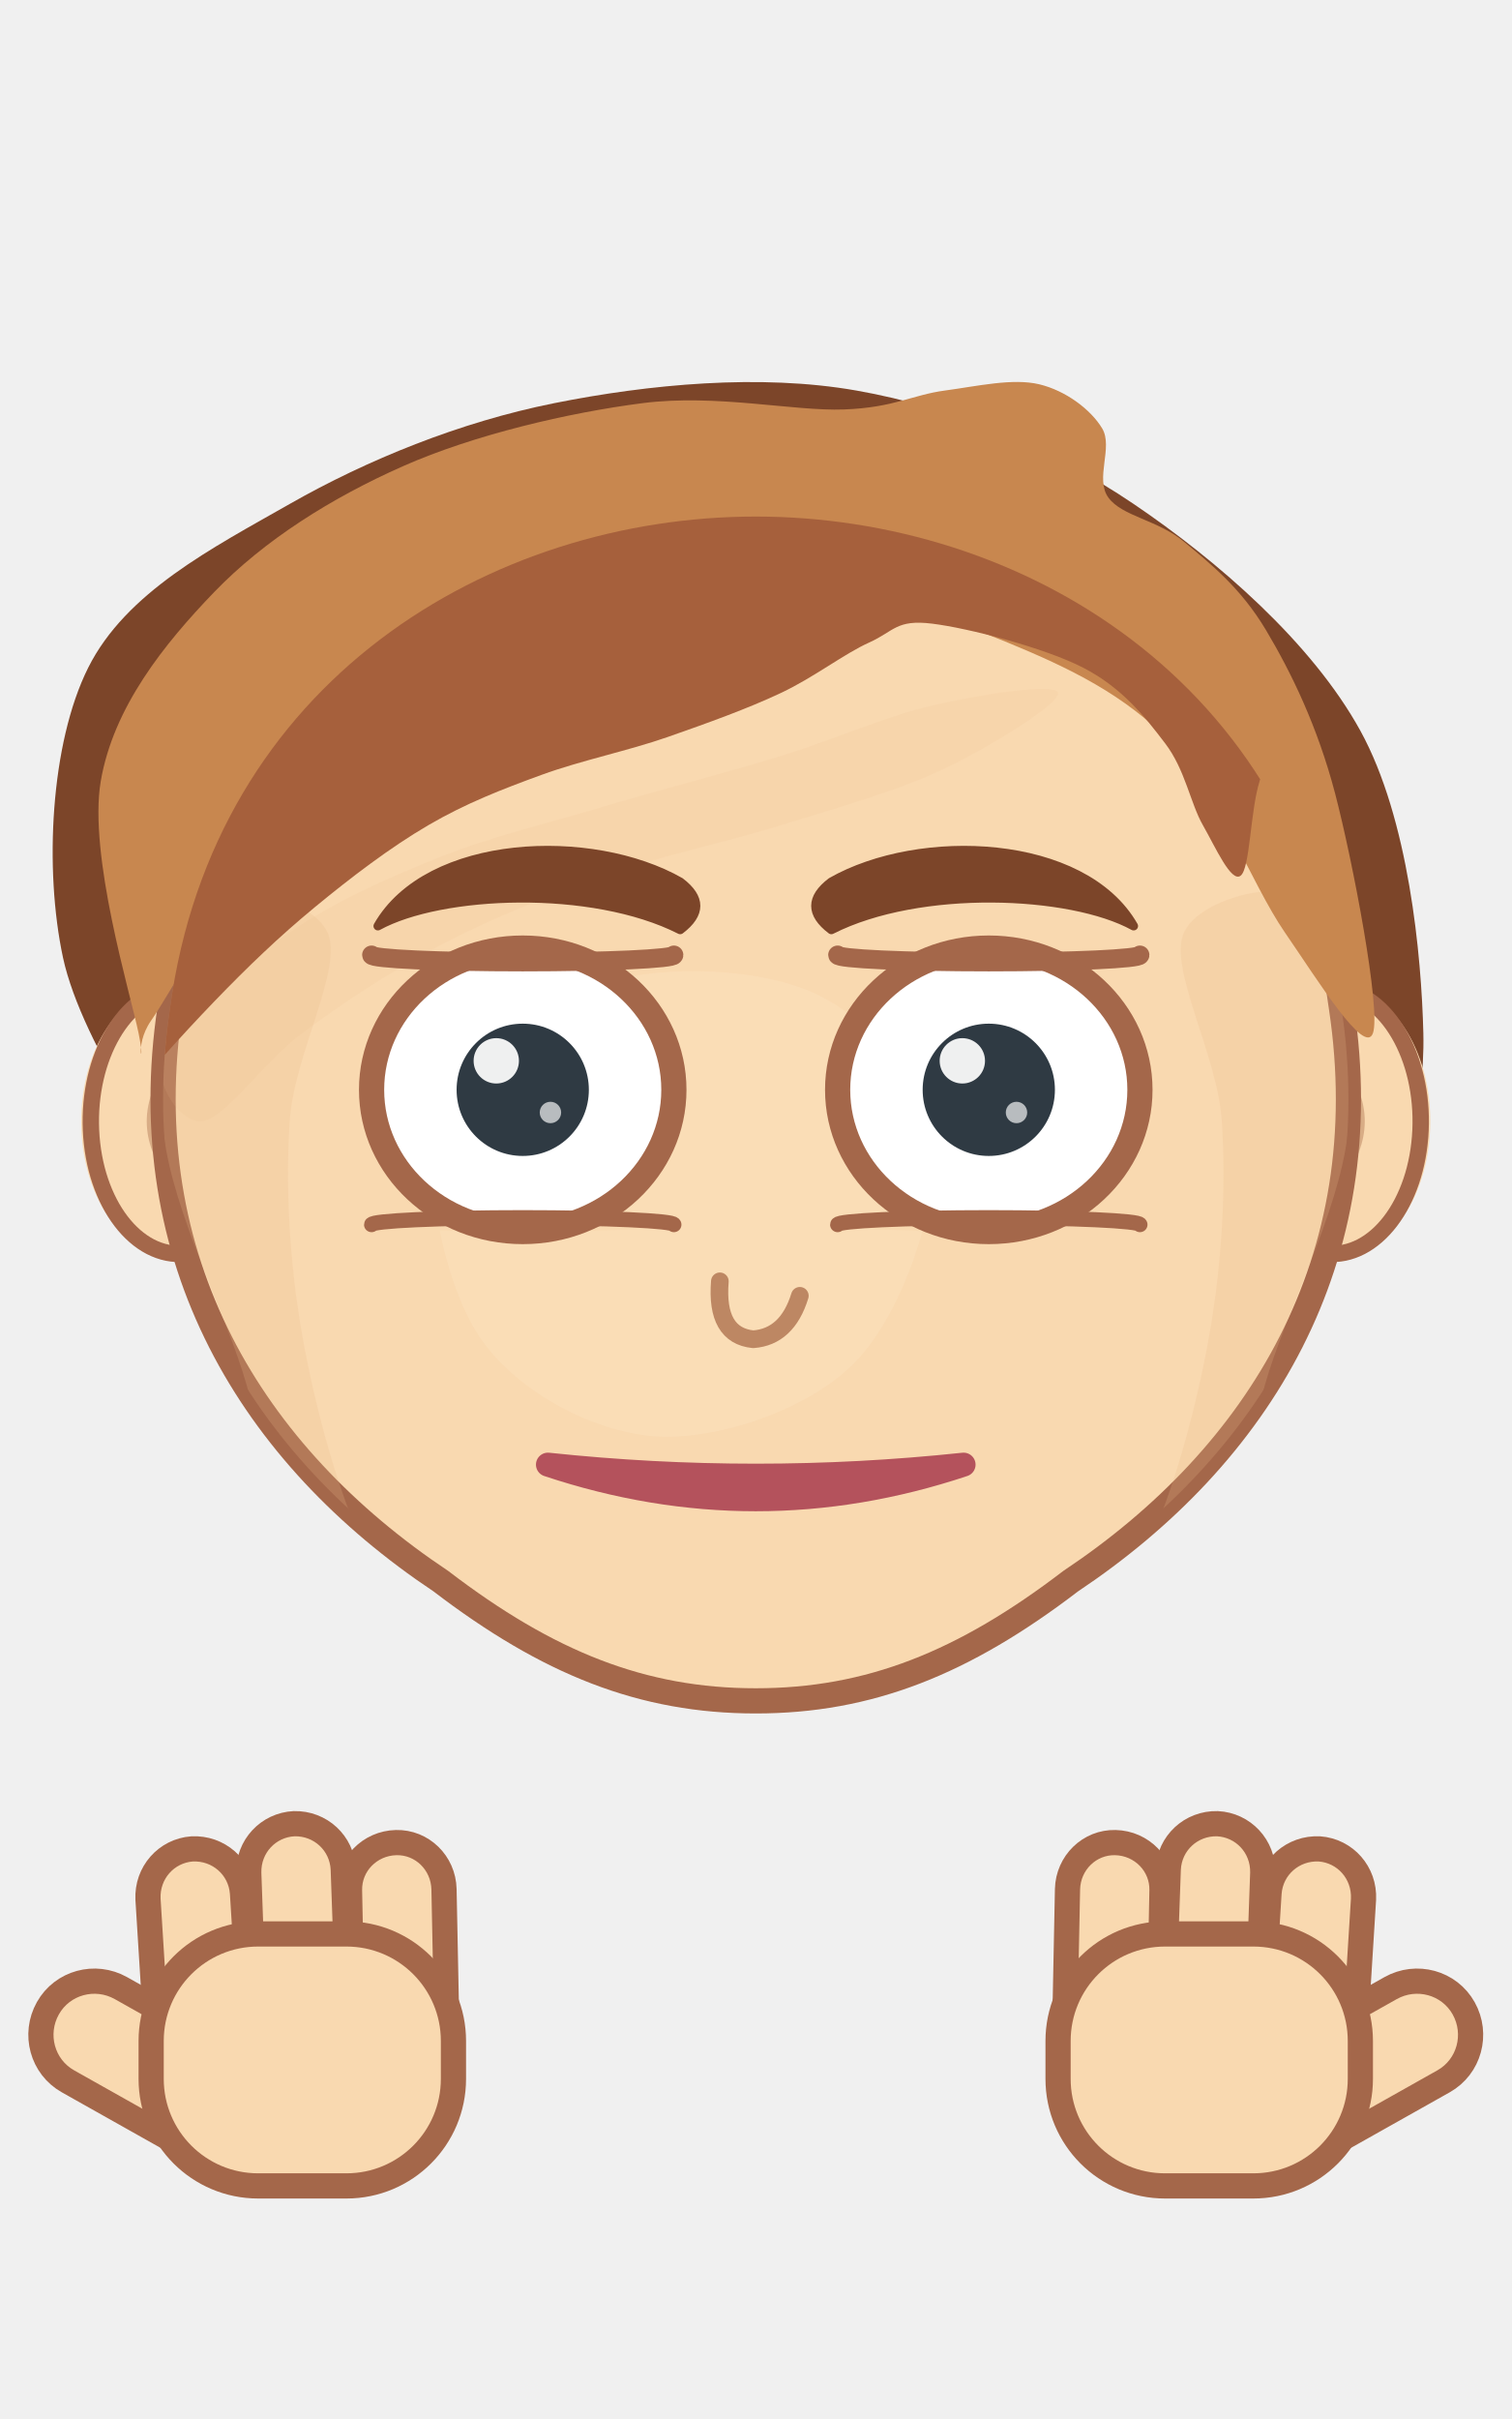
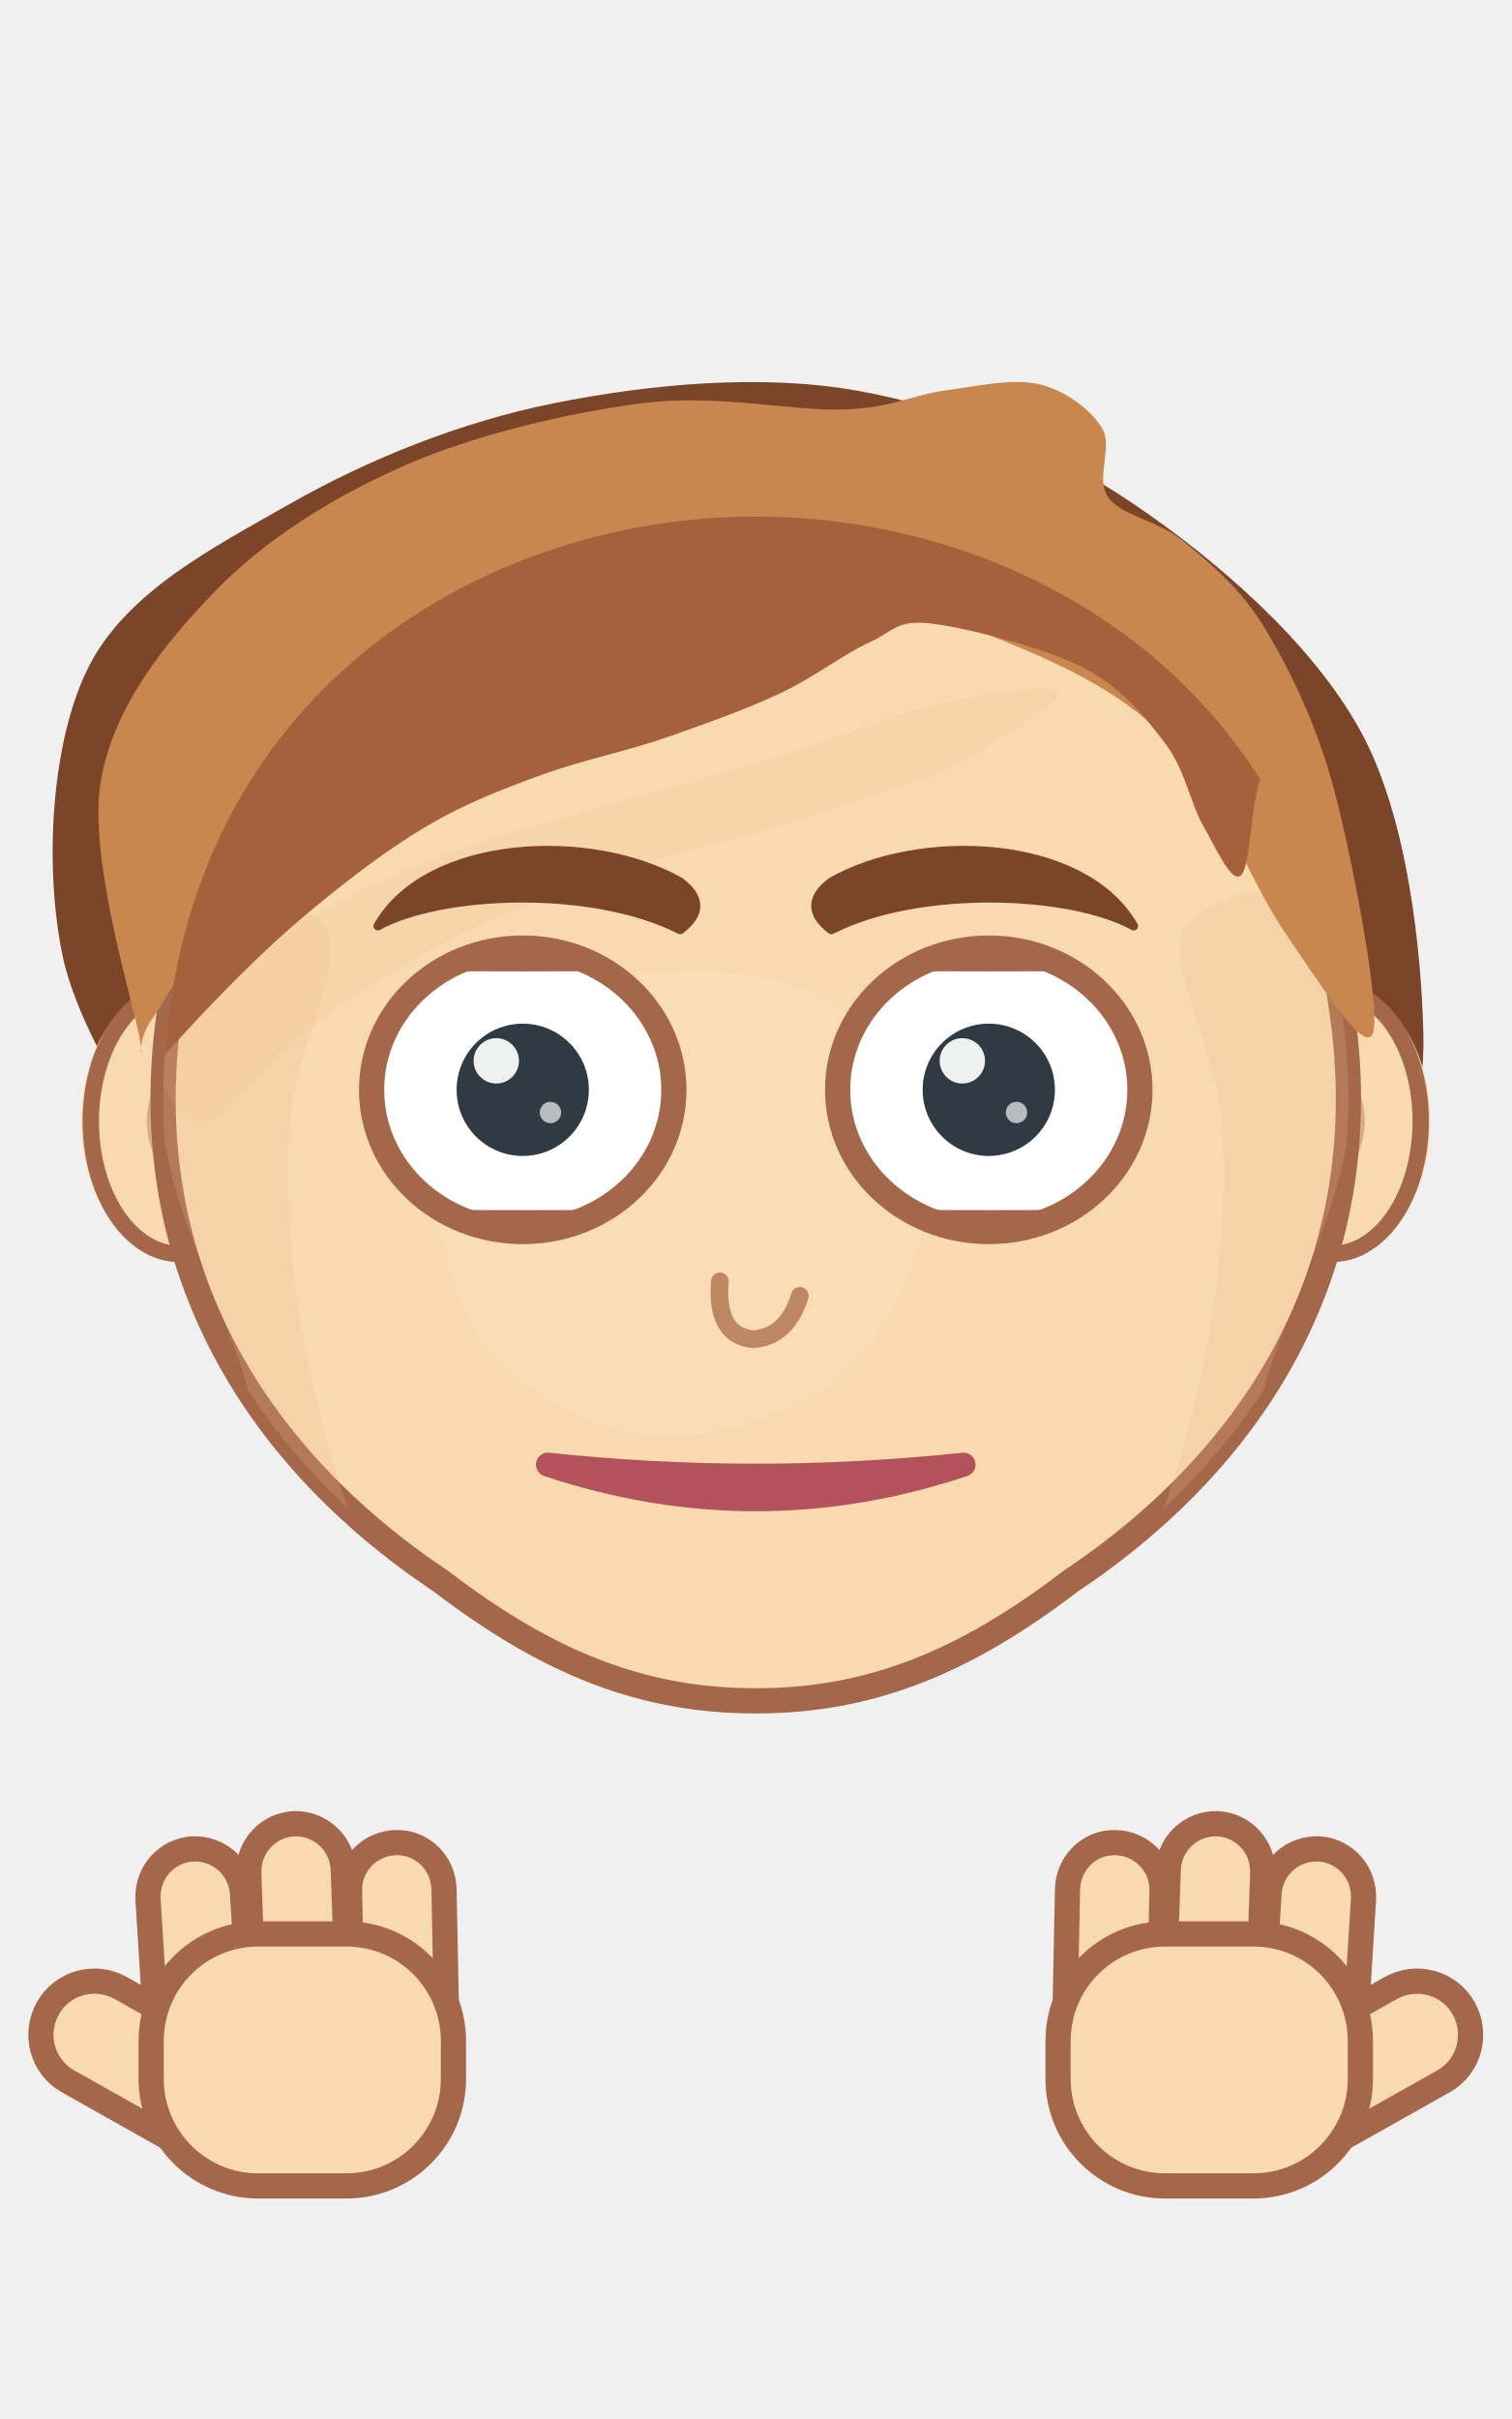
<svg xmlns="http://www.w3.org/2000/svg" viewBox="0 -60 240 384" role="img" aria-label="Cartoon mascot face">
  <defs>
    <clipPath id="headShape">
      <path d="M120 22 C162 22 206 48 213 100 C219 140 200 171 170 191 C153 204 138 210 120 210 C102 210 87 204 70 191 C40 171 21 140 27 100 C34 48 78 22 120 22 Z" />
    </clipPath>
  </defs>
  <g id="handLeft" data-name="Left hand">
    <g id="handLeftStyle-relaxed" data-name="Relaxed">
      <path id="handLeftStyle-relaxed-index" data-name="Index" d="M 25 265.5 L 23.5 241.5 C 23.3 237.3 26.4 233.8 30.5 233.5 C 34.7 233.3 38.2 236.4 38.5 240.5 L 40 264.5 C 40.2 268.7 37.1 272.2 33 272.5 C 28.8 272.7 25.3 269.6 25 265.5 Z" fill="#f9d9b0" stroke="#a4674a" stroke-width="4" stroke-linejoin="round" stroke-linecap="round" />
      <path id="handLeftStyle-relaxed-middle" data-name="Middle" d="M 40.5 265.3 L 39.5 237.3 C 39.4 233.1 42.6 229.7 46.7 229.5 C 50.9 229.4 54.3 232.6 54.5 236.7 L 55.5 264.7 C 55.6 268.9 52.4 272.3 48.3 272.5 C 44.1 272.6 40.7 269.4 40.5 265.3 Z" fill="#f9d9b0" stroke="#a4674a" stroke-width="4" stroke-linejoin="round" stroke-linecap="round" />
      <path id="handLeftStyle-relaxed-ring" data-name="Ring" d="M 56 265.1 L 55.5 240.1 C 55.4 236 58.7 232.6 62.9 232.5 C 67 232.4 70.4 235.7 70.5 239.9 L 71 264.9 C 71.1 269 67.8 272.4 63.6 272.5 C 59.5 272.6 56.1 269.3 56 265.1 Z" fill="#f9d9b0" stroke="#a4674a" stroke-width="4" stroke-linejoin="round" stroke-linecap="round" />
      <path id="handLeftStyle-relaxed-thumb" data-name="Thumb" d="M 26.8 279.4 L 10.8 270.4 C 6.7 268.1 5.3 262.9 7.6 258.8 C 9.9 254.7 15.1 253.3 19.2 255.6 L 35.2 264.6 C 39.3 266.9 40.7 272.1 38.4 276.2 C 36.1 280.3 30.9 281.7 26.8 279.4 Z" fill="#f9d9b0" stroke="#a4674a" stroke-width="4" stroke-linejoin="round" stroke-linecap="round" />
      <path id="handLeftStyle-relaxed-palm" data-name="Palm" d="M 41 247 L 55 247 C 64.4 247 72 254.6 72 264 L 72 270 C 72 279.4 64.4 287 55 287 L 41 287 C 31.6 287 24 279.4 24 270 L 24 264 C 24 254.6 31.6 247 41 247 Z" fill="#f9d9b0" stroke="#a4674a" stroke-width="4" stroke-linejoin="round" stroke-linecap="round" />
    </g>
    <g id="handLeftStyle-open" data-name="Open" opacity="0">
      <path id="handLeftStyle-open-index" data-name="Index" d="M 25.2 266.6 L 18.7 236.6 C 17.8 232.5 20.4 228.5 24.4 227.7 C 28.5 226.8 32.5 229.4 33.3 233.4 L 39.8 263.4 C 40.7 267.5 38.1 271.5 34.1 272.3 C 30 273.2 26 270.6 25.2 266.6 Z" fill="#f9d9b0" stroke="#a4674a" stroke-width="4" stroke-linejoin="round" stroke-linecap="round" />
      <path id="handLeftStyle-open-middle" data-name="Middle" d="M 40.5 265.2 L 39.5 229.2 C 39.4 225.1 42.7 221.6 46.8 221.5 C 50.9 221.4 54.4 224.7 54.5 228.8 L 55.5 264.8 C 55.6 268.9 52.3 272.4 48.2 272.5 C 44.1 272.6 40.6 269.3 40.5 265.2 Z" fill="#f9d9b0" stroke="#a4674a" stroke-width="4" stroke-linejoin="round" stroke-linecap="round" />
      <path id="handLeftStyle-open-ring" data-name="Ring" d="M 56.1 263.8 L 60.6 235.8 C 61.3 231.7 65.1 228.9 69.2 229.6 C 73.3 230.3 76.1 234.1 75.4 238.2 L 70.9 266.2 C 70.2 270.3 66.4 273.1 62.3 272.4 C 58.2 271.7 55.4 267.9 56.1 263.8 Z" fill="#f9d9b0" stroke="#a4674a" stroke-width="4" stroke-linejoin="round" stroke-linecap="round" />
      <path id="handLeftStyle-open-thumb" data-name="Thumb" d="M 28.5 276.8 L 9.5 265.8 C 5.2 263.3 3.7 257.8 6.2 253.5 C 8.7 249.2 14.2 247.7 18.5 250.2 L 37.5 261.2 C 41.8 263.7 43.3 269.2 40.8 273.5 C 38.3 277.8 32.8 279.3 28.5 276.8 Z" fill="#f9d9b0" stroke="#a4674a" stroke-width="4" stroke-linejoin="round" stroke-linecap="round" />
      <path id="handLeftStyle-open-palm" data-name="Palm" d="M 41 247 L 55 247 C 64.4 247 72 254.6 72 264 L 72 270 C 72 279.4 64.4 287 55 287 L 41 287 C 31.6 287 24 279.4 24 270 L 24 264 C 24 254.6 31.6 247 41 247 Z" fill="#f9d9b0" stroke="#a4674a" stroke-width="4" stroke-linejoin="round" stroke-linecap="round" />
    </g>
    <g id="handLeftStyle-fist" data-name="Fist" opacity="0">
      <path id="handLeftStyle-fist-palm" data-name="Palm" d="M 41 247 L 55 247 C 64.4 247 72 254.6 72 264 L 72 270 C 72 279.4 64.4 287 55 287 L 41 287 C 31.6 287 24 279.4 24 270 L 24 264 C 24 254.6 31.6 247 41 247 Z" fill="#f9d9b0" stroke="#a4674a" stroke-width="4" stroke-linejoin="round" stroke-linecap="round" />
      <path id="handLeftStyle-fist-index" data-name="Index" d="M 25 265 L 25 247 C 25 242.9 28.4 239.5 32.5 239.5 C 36.6 239.5 40 242.9 40 247 L 40 265 C 40 269.1 36.6 272.5 32.5 272.5 C 28.4 272.5 25 269.1 25 265 Z" fill="#f9d9b0" stroke="#a4674a" stroke-width="4" stroke-linejoin="round" stroke-linecap="round" />
      <path id="handLeftStyle-fist-middle" data-name="Middle" d="M 40.5 265 L 40.5 245 C 40.5 240.9 43.9 237.5 48 237.5 C 52.1 237.5 55.5 240.9 55.5 245 L 55.5 265 C 55.5 269.1 52.1 272.5 48 272.5 C 43.9 272.5 40.5 269.1 40.5 265 Z" fill="#f9d9b0" stroke="#a4674a" stroke-width="4" stroke-linejoin="round" stroke-linecap="round" />
      <path id="handLeftStyle-fist-ring" data-name="Ring" d="M 56 265 L 56 247 C 56 242.9 59.4 239.5 63.5 239.5 C 67.6 239.5 71 242.9 71 247 L 71 265 C 71 269.1 67.6 272.5 63.5 272.5 C 59.4 272.5 56 269.1 56 265 Z" fill="#f9d9b0" stroke="#a4674a" stroke-width="4" stroke-linejoin="round" stroke-linecap="round" />
      <path id="handLeftStyle-fist-thumb" data-name="Thumb" d="M 20.2 265.5 L 39.2 258.5 C 43.4 257 48 259.1 49.5 263.2 C 51 267.4 48.9 272 44.8 273.5 L 25.8 280.5 C 21.6 282 17 279.9 15.5 275.8 C 14 271.6 16.1 267 20.2 265.5 Z" fill="#f9d9b0" stroke="#a4674a" stroke-width="4" stroke-linejoin="round" stroke-linecap="round" />
    </g>
    <g id="handLeftStyle-point" data-name="Point" opacity="0">
      <path id="handLeftStyle-point-index" data-name="Index" d="M 25 264.9 L 25.5 226.9 C 25.6 222.8 29 219.4 33.1 219.5 C 37.2 219.6 40.6 223 40.5 227.1 L 40 265.1 C 39.9 269.2 36.5 272.6 32.4 272.5 C 28.3 272.4 24.9 269 25 264.9 Z" fill="#f9d9b0" stroke="#a4674a" stroke-width="4" stroke-linejoin="round" stroke-linecap="round" />
      <path id="handLeftStyle-point-palm" data-name="Palm" d="M 41 247 L 55 247 C 64.4 247 72 254.6 72 264 L 72 270 C 72 279.4 64.4 287 55 287 L 41 287 C 31.6 287 24 279.4 24 270 L 24 264 C 24 254.6 31.6 247 41 247 Z" fill="#f9d9b0" stroke="#a4674a" stroke-width="4" stroke-linejoin="round" stroke-linecap="round" />
      <path id="handLeftStyle-point-middle" data-name="Middle" d="M 40.5 265 L 40.5 249 C 40.5 244.9 43.9 241.5 48 241.5 C 52.1 241.5 55.5 244.9 55.5 249 L 55.5 265 C 55.5 269.1 52.1 272.5 48 272.5 C 43.9 272.5 40.5 269.1 40.5 265 Z" fill="#f9d9b0" stroke="#a4674a" stroke-width="4" stroke-linejoin="round" stroke-linecap="round" />
      <path id="handLeftStyle-point-ring" data-name="Ring" d="M 56 265 L 56 250 C 56 245.9 59.4 242.5 63.5 242.5 C 67.6 242.5 71 245.9 71 250 L 71 265 C 71 269.1 67.6 272.5 63.5 272.5 C 59.4 272.5 56 269.1 56 265 Z" fill="#f9d9b0" stroke="#a4674a" stroke-width="4" stroke-linejoin="round" stroke-linecap="round" />
      <path id="handLeftStyle-point-thumb" data-name="Thumb" d="M 20.2 265.5 L 39.2 258.5 C 43.4 257 48 259.1 49.5 263.2 C 51 267.4 48.9 272 44.8 273.5 L 25.8 280.5 C 21.6 282 17 279.9 15.5 275.8 C 14 271.6 16.1 267 20.2 265.5 Z" fill="#f9d9b0" stroke="#a4674a" stroke-width="4" stroke-linejoin="round" stroke-linecap="round" />
    </g>
    <g id="handLeftStyle-thumbsUp" data-name="Thumbs up" opacity="0">
      <path id="handLeftStyle-thumbsUp-thumb" data-name="Thumb" d="M 27.5 267.4 L 25.5 229.4 C 25.3 225.3 28.5 221.7 32.6 221.5 C 36.7 221.3 40.3 224.5 40.5 228.6 L 42.5 266.6 C 42.7 270.7 39.5 274.3 35.4 274.5 C 31.3 274.7 27.7 271.5 27.5 267.4 Z" fill="#f9d9b0" stroke="#a4674a" stroke-width="4" stroke-linejoin="round" stroke-linecap="round" />
      <path id="handLeftStyle-thumbsUp-palm" data-name="Palm" d="M 41 247 L 55 247 C 64.4 247 72 254.6 72 264 L 72 270 C 72 279.4 64.4 287 55 287 L 41 287 C 31.6 287 24 279.4 24 270 L 24 264 C 24 254.6 31.6 247 41 247 Z" fill="#f9d9b0" stroke="#a4674a" stroke-width="4" stroke-linejoin="round" stroke-linecap="round" />
      <path id="handLeftStyle-thumbsUp-fingers" data-name="Fingers" d="M 37.1 247.6 L 61.1 250.6 C 65.7 251.1 69 255.4 68.4 260.1 C 67.9 264.7 63.6 268 58.9 267.4 L 34.9 264.4 C 30.3 263.9 27 259.6 27.6 254.9 C 28.1 250.3 32.4 247 37.1 247.6 Z" fill="#f9d9b0" stroke="#a4674a" stroke-width="4" stroke-linejoin="round" stroke-linecap="round" />
    </g>
    <g id="handLeftStyle-peace" data-name="Peace" opacity="0">
      <path id="handLeftStyle-peace-index" data-name="Index" d="M 25.2 266.7 L 17.7 233.7 C 16.8 229.6 19.3 225.6 23.3 224.7 C 27.4 223.8 31.4 226.3 32.3 230.3 L 39.8 263.3 C 40.7 267.4 38.2 271.4 34.2 272.3 C 30.1 273.2 26.1 270.7 25.2 266.7 Z" fill="#f9d9b0" stroke="#a4674a" stroke-width="4" stroke-linejoin="round" stroke-linecap="round" />
      <path id="handLeftStyle-peace-middle" data-name="Middle" d="M 40.5 264.4 L 43.5 228.4 C 43.9 224.2 47.5 221.2 51.6 221.5 C 55.8 221.9 58.8 225.5 58.5 229.6 L 55.5 265.6 C 55.1 269.8 51.5 272.8 47.4 272.5 C 43.2 272.1 40.2 268.5 40.5 264.4 Z" fill="#f9d9b0" stroke="#a4674a" stroke-width="4" stroke-linejoin="round" stroke-linecap="round" />
      <path id="handLeftStyle-peace-palm" data-name="Palm" d="M 41 247 L 55 247 C 64.4 247 72 254.6 72 264 L 72 270 C 72 279.4 64.4 287 55 287 L 41 287 C 31.6 287 24 279.4 24 270 L 24 264 C 24 254.6 31.6 247 41 247 Z" fill="#f9d9b0" stroke="#a4674a" stroke-width="4" stroke-linejoin="round" stroke-linecap="round" />
      <path id="handLeftStyle-peace-ring" data-name="Ring" d="M 56 265 L 56 249 C 56 244.9 59.4 241.5 63.5 241.5 C 67.6 241.5 71 244.9 71 249 L 71 265 C 71 269.1 67.6 272.5 63.5 272.5 C 59.4 272.5 56 269.1 56 265 Z" fill="#f9d9b0" stroke="#a4674a" stroke-width="4" stroke-linejoin="round" stroke-linecap="round" />
      <path id="handLeftStyle-peace-thumb" data-name="Thumb" d="M 20.2 265.5 L 39.2 258.5 C 43.4 257 48 259.1 49.5 263.2 C 51 267.4 48.9 272 44.8 273.5 L 25.8 280.5 C 21.6 282 17 279.9 15.5 275.8 C 14 271.6 16.1 267 20.2 265.5 Z" fill="#f9d9b0" stroke="#a4674a" stroke-width="4" stroke-linejoin="round" stroke-linecap="round" />
    </g>
    <g id="handLeftStyle-ok" data-name="OK" opacity="0">
      <path id="handLeftStyle-ok-middle" data-name="Middle" d="M 40.5 264.4 L 43.5 229.4 C 43.9 225.2 47.5 222.2 51.6 222.5 C 55.8 222.9 58.8 226.5 58.5 230.6 L 55.5 265.6 C 55.1 269.8 51.5 272.8 47.4 272.5 C 43.2 272.1 40.2 268.5 40.5 264.4 Z" fill="#f9d9b0" stroke="#a4674a" stroke-width="4" stroke-linejoin="round" stroke-linecap="round" />
      <path id="handLeftStyle-ok-ring" data-name="Ring" d="M 56.1 264.1 L 59.6 236.1 C 60.1 232 63.8 229 67.9 229.6 C 72 230.1 75 233.8 74.4 237.9 L 70.9 265.9 C 70.4 270 66.7 273 62.6 272.4 C 58.5 271.9 55.5 268.2 56.1 264.1 Z" fill="#f9d9b0" stroke="#a4674a" stroke-width="4" stroke-linejoin="round" stroke-linecap="round" />
      <path id="handLeftStyle-ok-palm" data-name="Palm" d="M 41 247 L 55 247 C 64.4 247 72 254.6 72 264 L 72 270 C 72 279.4 64.4 287 55 287 L 41 287 C 31.6 287 24 279.4 24 270 L 24 264 C 24 254.6 31.6 247 41 247 Z" fill="#f9d9b0" stroke="#a4674a" stroke-width="4" stroke-linejoin="round" stroke-linecap="round" />
      <path id="handLeftStyle-ok-loop" data-name="Ring" d="M 28 229.5 C 35.5 229.5 41.5 235.5 41.5 243 C 41.5 250.5 35.5 256.5 28 256.5 C 20.5 256.5 14.5 250.5 14.5 243 C 14.5 235.5 20.5 229.5 28 229.5 Z M 28 236 C 24.1 236 21 239.1 21 243 C 21 246.9 24.1 250 28 250 C 31.9 250 35 246.9 35 243 C 35 239.1 31.9 236 28 236 Z" fill-rule="evenodd" fill="#f9d9b0" stroke="#a4674a" stroke-width="4" stroke-linejoin="round" stroke-linecap="round" />
    </g>
    <g id="handLeftStyle-sideFist" data-name="Closed side" opacity="0">
      <path id="handLeftStyle-sideFist-palm" data-name="Palm" d="M 41 247 L 55 247 C 64.4 247 72 254.6 72 264 L 72 270 C 72 279.4 64.4 287 55 287 L 41 287 C 31.6 287 24 279.4 24 270 L 24 264 C 24 254.6 31.6 247 41 247 Z" fill="#f9d9b0" stroke="#a4674a" stroke-width="4" stroke-linejoin="round" stroke-linecap="round" />
      <path id="handLeftStyle-sideFist-fingers" data-name="Fingers" d="M 35.2 242.1 L 62.2 246.1 C 66.5 246.7 69.6 250.8 68.9 255.2 C 68.3 259.5 64.2 262.6 59.8 261.9 L 32.8 257.9 C 28.5 257.3 25.4 253.2 26.1 248.8 C 26.7 244.5 30.8 241.4 35.2 242.1 Z" fill="#f9d9b0" stroke="#a4674a" stroke-width="4" stroke-linejoin="round" stroke-linecap="round" />
      <path id="handLeftStyle-sideFist-thumb" data-name="Thumb" d="M 25.6 264.9 L 43.6 258.9 C 47.6 257.6 51.8 259.7 53.1 263.6 C 54.4 267.6 52.3 271.8 48.4 273.1 L 30.4 279.1 C 26.4 280.4 22.2 278.3 20.9 274.4 C 19.6 270.4 21.7 266.2 25.6 264.9 Z" fill="#f9d9b0" stroke="#a4674a" stroke-width="4" stroke-linejoin="round" stroke-linecap="round" />
    </g>
  </g>
  <g id="handRight" data-name="Right hand">
    <g id="handRightStyle-relaxed" data-name="Relaxed">
      <path id="handRightStyle-relaxed-index" data-name="Index" d="M 215 265.5 L 216.5 241.5 C 216.7 237.3 213.6 233.8 209.5 233.5 C 205.3 233.3 201.8 236.4 201.5 240.5 L 200 264.5 C 199.8 268.7 202.9 272.2 207 272.5 C 211.2 272.7 214.7 269.6 215 265.5 Z" fill="#f9d9b0" stroke="#a4674a" stroke-width="4" stroke-linejoin="round" stroke-linecap="round" />
      <path id="handRightStyle-relaxed-middle" data-name="Middle" d="M 199.5 265.3 L 200.5 237.3 C 200.6 233.1 197.4 229.7 193.3 229.5 C 189.1 229.4 185.7 232.6 185.5 236.7 L 184.5 264.7 C 184.4 268.9 187.6 272.3 191.7 272.5 C 195.9 272.6 199.3 269.4 199.5 265.3 Z" fill="#f9d9b0" stroke="#a4674a" stroke-width="4" stroke-linejoin="round" stroke-linecap="round" />
      <path id="handRightStyle-relaxed-ring" data-name="Ring" d="M 184 265.1 L 184.5 240.1 C 184.6 236 181.3 232.6 177.1 232.5 C 173 232.4 169.6 235.7 169.5 239.9 L 169 264.9 C 168.9 269 172.2 272.4 176.4 272.5 C 180.5 272.6 183.9 269.3 184 265.1 Z" fill="#f9d9b0" stroke="#a4674a" stroke-width="4" stroke-linejoin="round" stroke-linecap="round" />
      <path id="handRightStyle-relaxed-thumb" data-name="Thumb" d="M 213.2 279.4 L 229.2 270.4 C 233.3 268.1 234.7 262.9 232.4 258.8 C 230.1 254.7 224.9 253.3 220.8 255.6 L 204.8 264.6 C 200.7 266.9 199.3 272.1 201.6 276.2 C 203.9 280.3 209.1 281.7 213.2 279.4 Z" fill="#f9d9b0" stroke="#a4674a" stroke-width="4" stroke-linejoin="round" stroke-linecap="round" />
      <path id="handRightStyle-relaxed-palm" data-name="Palm" d="M 199 247 L 185 247 C 175.6 247 168 254.6 168 264 L 168 270 C 168 279.4 175.6 287 185 287 L 199 287 C 208.4 287 216 279.4 216 270 L 216 264 C 216 254.6 208.4 247 199 247 Z" fill="#f9d9b0" stroke="#a4674a" stroke-width="4" stroke-linejoin="round" stroke-linecap="round" />
    </g>
    <g id="handRightStyle-open" data-name="Open" opacity="0">
      <path id="handRightStyle-open-index" data-name="Index" d="M 214.8 266.6 L 221.3 236.6 C 222.2 232.5 219.6 228.5 215.6 227.7 C 211.5 226.8 207.5 229.4 206.7 233.4 L 200.2 263.4 C 199.3 267.5 201.9 271.5 205.9 272.3 C 210 273.2 214 270.6 214.8 266.6 Z" fill="#f9d9b0" stroke="#a4674a" stroke-width="4" stroke-linejoin="round" stroke-linecap="round" />
      <path id="handRightStyle-open-middle" data-name="Middle" d="M 199.5 265.2 L 200.5 229.2 C 200.6 225.1 197.3 221.6 193.2 221.5 C 189.1 221.4 185.6 224.7 185.5 228.8 L 184.5 264.8 C 184.4 268.9 187.7 272.4 191.8 272.5 C 195.9 272.6 199.4 269.3 199.5 265.2 Z" fill="#f9d9b0" stroke="#a4674a" stroke-width="4" stroke-linejoin="round" stroke-linecap="round" />
      <path id="handRightStyle-open-ring" data-name="Ring" d="M 183.9 263.8 L 179.4 235.8 C 178.7 231.7 174.9 228.9 170.8 229.6 C 166.7 230.3 163.9 234.1 164.6 238.2 L 169.1 266.2 C 169.8 270.3 173.6 273.1 177.7 272.4 C 181.8 271.7 184.6 267.9 183.9 263.8 Z" fill="#f9d9b0" stroke="#a4674a" stroke-width="4" stroke-linejoin="round" stroke-linecap="round" />
      <path id="handRightStyle-open-thumb" data-name="Thumb" d="M 211.5 276.8 L 230.5 265.8 C 234.8 263.3 236.3 257.8 233.8 253.5 C 231.3 249.2 225.8 247.7 221.5 250.2 L 202.5 261.2 C 198.2 263.7 196.7 269.2 199.2 273.5 C 201.7 277.8 207.2 279.3 211.5 276.8 Z" fill="#f9d9b0" stroke="#a4674a" stroke-width="4" stroke-linejoin="round" stroke-linecap="round" />
      <path id="handRightStyle-open-palm" data-name="Palm" d="M 199 247 L 185 247 C 175.6 247 168 254.6 168 264 L 168 270 C 168 279.4 175.6 287 185 287 L 199 287 C 208.4 287 216 279.4 216 270 L 216 264 C 216 254.6 208.4 247 199 247 Z" fill="#f9d9b0" stroke="#a4674a" stroke-width="4" stroke-linejoin="round" stroke-linecap="round" />
    </g>
    <g id="handRightStyle-fist" data-name="Fist" opacity="0">
      <path id="handRightStyle-fist-palm" data-name="Palm" d="M 199 247 L 185 247 C 175.6 247 168 254.6 168 264 L 168 270 C 168 279.4 175.6 287 185 287 L 199 287 C 208.4 287 216 279.4 216 270 L 216 264 C 216 254.6 208.4 247 199 247 Z" fill="#f9d9b0" stroke="#a4674a" stroke-width="4" stroke-linejoin="round" stroke-linecap="round" />
      <path id="handRightStyle-fist-index" data-name="Index" d="M 215 265 L 215 247 C 215 242.9 211.6 239.5 207.5 239.5 C 203.4 239.5 200 242.9 200 247 L 200 265 C 200 269.1 203.4 272.5 207.5 272.5 C 211.6 272.5 215 269.1 215 265 Z" fill="#f9d9b0" stroke="#a4674a" stroke-width="4" stroke-linejoin="round" stroke-linecap="round" />
      <path id="handRightStyle-fist-middle" data-name="Middle" d="M 199.5 265 L 199.5 245 C 199.5 240.9 196.1 237.5 192 237.5 C 187.9 237.5 184.5 240.9 184.5 245 L 184.5 265 C 184.5 269.1 187.9 272.5 192 272.5 C 196.1 272.5 199.5 269.1 199.5 265 Z" fill="#f9d9b0" stroke="#a4674a" stroke-width="4" stroke-linejoin="round" stroke-linecap="round" />
      <path id="handRightStyle-fist-ring" data-name="Ring" d="M 184 265 L 184 247 C 184 242.9 180.6 239.5 176.5 239.5 C 172.4 239.5 169 242.9 169 247 L 169 265 C 169 269.1 172.4 272.5 176.5 272.5 C 180.6 272.5 184 269.1 184 265 Z" fill="#f9d9b0" stroke="#a4674a" stroke-width="4" stroke-linejoin="round" stroke-linecap="round" />
      <path id="handRightStyle-fist-thumb" data-name="Thumb" d="M 219.8 265.5 L 200.8 258.5 C 196.6 257 192 259.1 190.5 263.2 C 189 267.4 191.1 272 195.2 273.5 L 214.2 280.5 C 218.4 282 223 279.9 224.5 275.8 C 226 271.6 223.9 267 219.8 265.5 Z" fill="#f9d9b0" stroke="#a4674a" stroke-width="4" stroke-linejoin="round" stroke-linecap="round" />
    </g>
    <g id="handRightStyle-point" data-name="Point" opacity="0">
      <path id="handRightStyle-point-index" data-name="Index" d="M 215 264.9 L 214.5 226.9 C 214.4 222.8 211 219.4 206.9 219.5 C 202.8 219.6 199.4 223 199.5 227.1 L 200 265.1 C 200.1 269.2 203.5 272.6 207.6 272.5 C 211.7 272.4 215.1 269 215 264.9 Z" fill="#f9d9b0" stroke="#a4674a" stroke-width="4" stroke-linejoin="round" stroke-linecap="round" />
      <path id="handRightStyle-point-palm" data-name="Palm" d="M 199 247 L 185 247 C 175.6 247 168 254.6 168 264 L 168 270 C 168 279.4 175.6 287 185 287 L 199 287 C 208.4 287 216 279.4 216 270 L 216 264 C 216 254.6 208.4 247 199 247 Z" fill="#f9d9b0" stroke="#a4674a" stroke-width="4" stroke-linejoin="round" stroke-linecap="round" />
      <path id="handRightStyle-point-middle" data-name="Middle" d="M 199.5 265 L 199.5 249 C 199.5 244.9 196.1 241.5 192 241.5 C 187.9 241.5 184.5 244.9 184.5 249 L 184.5 265 C 184.5 269.1 187.9 272.5 192 272.5 C 196.1 272.5 199.5 269.1 199.5 265 Z" fill="#f9d9b0" stroke="#a4674a" stroke-width="4" stroke-linejoin="round" stroke-linecap="round" />
      <path id="handRightStyle-point-ring" data-name="Ring" d="M 184 265 L 184 250 C 184 245.9 180.6 242.5 176.5 242.5 C 172.4 242.5 169 245.9 169 250 L 169 265 C 169 269.1 172.4 272.5 176.5 272.5 C 180.6 272.5 184 269.1 184 265 Z" fill="#f9d9b0" stroke="#a4674a" stroke-width="4" stroke-linejoin="round" stroke-linecap="round" />
      <path id="handRightStyle-point-thumb" data-name="Thumb" d="M 219.8 265.5 L 200.8 258.5 C 196.6 257 192 259.1 190.5 263.2 C 189 267.4 191.1 272 195.2 273.5 L 214.2 280.5 C 218.4 282 223 279.9 224.5 275.8 C 226 271.6 223.9 267 219.8 265.5 Z" fill="#f9d9b0" stroke="#a4674a" stroke-width="4" stroke-linejoin="round" stroke-linecap="round" />
    </g>
    <g id="handRightStyle-thumbsUp" data-name="Thumbs up" opacity="0">
      <path id="handRightStyle-thumbsUp-thumb" data-name="Thumb" d="M 212.5 267.4 L 214.5 229.4 C 214.7 225.3 211.5 221.7 207.4 221.5 C 203.3 221.3 199.7 224.5 199.5 228.6 L 197.5 266.6 C 197.3 270.7 200.5 274.3 204.6 274.5 C 208.7 274.7 212.3 271.5 212.5 267.4 Z" fill="#f9d9b0" stroke="#a4674a" stroke-width="4" stroke-linejoin="round" stroke-linecap="round" />
      <path id="handRightStyle-thumbsUp-palm" data-name="Palm" d="M 199 247 L 185 247 C 175.6 247 168 254.6 168 264 L 168 270 C 168 279.4 175.6 287 185 287 L 199 287 C 208.4 287 216 279.4 216 270 L 216 264 C 216 254.6 208.4 247 199 247 Z" fill="#f9d9b0" stroke="#a4674a" stroke-width="4" stroke-linejoin="round" stroke-linecap="round" />
      <path id="handRightStyle-thumbsUp-fingers" data-name="Fingers" d="M 202.9 247.6 L 178.9 250.6 C 174.3 251.1 171 255.4 171.6 260.1 C 172.1 264.7 176.4 268 181.1 267.4 L 205.1 264.4 C 209.7 263.9 213 259.6 212.4 254.9 C 211.9 250.3 207.6 247 202.9 247.6 Z" fill="#f9d9b0" stroke="#a4674a" stroke-width="4" stroke-linejoin="round" stroke-linecap="round" />
    </g>
    <g id="handRightStyle-peace" data-name="Peace" opacity="0">
      <path id="handRightStyle-peace-index" data-name="Index" d="M 214.8 266.7 L 222.3 233.7 C 223.2 229.6 220.7 225.6 216.7 224.7 C 212.6 223.8 208.6 226.3 207.7 230.3 L 200.2 263.3 C 199.3 267.4 201.8 271.4 205.8 272.3 C 209.9 273.2 213.9 270.7 214.8 266.7 Z" fill="#f9d9b0" stroke="#a4674a" stroke-width="4" stroke-linejoin="round" stroke-linecap="round" />
      <path id="handRightStyle-peace-middle" data-name="Middle" d="M 199.5 264.4 L 196.5 228.4 C 196.1 224.2 192.5 221.2 188.4 221.5 C 184.2 221.9 181.2 225.5 181.5 229.6 L 184.5 265.6 C 184.9 269.8 188.5 272.8 192.6 272.5 C 196.8 272.1 199.8 268.5 199.5 264.4 Z" fill="#f9d9b0" stroke="#a4674a" stroke-width="4" stroke-linejoin="round" stroke-linecap="round" />
      <path id="handRightStyle-peace-palm" data-name="Palm" d="M 199 247 L 185 247 C 175.6 247 168 254.6 168 264 L 168 270 C 168 279.4 175.6 287 185 287 L 199 287 C 208.4 287 216 279.4 216 270 L 216 264 C 216 254.6 208.4 247 199 247 Z" fill="#f9d9b0" stroke="#a4674a" stroke-width="4" stroke-linejoin="round" stroke-linecap="round" />
      <path id="handRightStyle-peace-ring" data-name="Ring" d="M 184 265 L 184 249 C 184 244.9 180.6 241.5 176.5 241.5 C 172.4 241.5 169 244.9 169 249 L 169 265 C 169 269.1 172.4 272.5 176.5 272.5 C 180.6 272.5 184 269.1 184 265 Z" fill="#f9d9b0" stroke="#a4674a" stroke-width="4" stroke-linejoin="round" stroke-linecap="round" />
      <path id="handRightStyle-peace-thumb" data-name="Thumb" d="M 219.8 265.5 L 200.8 258.5 C 196.6 257 192 259.1 190.5 263.2 C 189 267.4 191.1 272 195.2 273.5 L 214.2 280.5 C 218.4 282 223 279.9 224.5 275.8 C 226 271.6 223.9 267 219.8 265.5 Z" fill="#f9d9b0" stroke="#a4674a" stroke-width="4" stroke-linejoin="round" stroke-linecap="round" />
    </g>
    <g id="handRightStyle-ok" data-name="OK" opacity="0">
      <path id="handRightStyle-ok-middle" data-name="Middle" d="M 199.5 264.4 L 196.5 229.4 C 196.1 225.2 192.5 222.2 188.4 222.5 C 184.2 222.9 181.2 226.5 181.5 230.6 L 184.5 265.6 C 184.9 269.8 188.5 272.8 192.6 272.5 C 196.8 272.1 199.8 268.5 199.5 264.4 Z" fill="#f9d9b0" stroke="#a4674a" stroke-width="4" stroke-linejoin="round" stroke-linecap="round" />
      <path id="handRightStyle-ok-ring" data-name="Ring" d="M 183.9 264.1 L 180.4 236.1 C 179.9 232 176.2 229 172.1 229.6 C 168 230.1 165 233.8 165.6 237.9 L 169.1 265.9 C 169.6 270 173.3 273 177.4 272.4 C 181.5 271.9 184.5 268.2 183.9 264.1 Z" fill="#f9d9b0" stroke="#a4674a" stroke-width="4" stroke-linejoin="round" stroke-linecap="round" />
      <path id="handRightStyle-ok-palm" data-name="Palm" d="M 199 247 L 185 247 C 175.6 247 168 254.6 168 264 L 168 270 C 168 279.4 175.6 287 185 287 L 199 287 C 208.4 287 216 279.4 216 270 L 216 264 C 216 254.6 208.4 247 199 247 Z" fill="#f9d9b0" stroke="#a4674a" stroke-width="4" stroke-linejoin="round" stroke-linecap="round" />
      <path id="handRightStyle-ok-loop" data-name="Ring" d="M 212 229.5 C 204.5 229.5 198.5 235.5 198.5 243 C 198.5 250.5 204.5 256.5 212 256.5 C 219.5 256.5 225.5 250.5 225.5 243 C 225.5 235.5 219.5 229.5 212 229.5 Z M 212 236 C 215.9 236 219 239.1 219 243 C 219 246.9 215.9 250 212 250 C 208.1 250 205 246.9 205 243 C 205 239.1 208.1 236 212 236 Z" fill-rule="evenodd" fill="#f9d9b0" stroke="#a4674a" stroke-width="4" stroke-linejoin="round" stroke-linecap="round" />
    </g>
    <g id="handRightStyle-sideFist" data-name="Closed side" opacity="0">
      <path id="handRightStyle-sideFist-palm" data-name="Palm" d="M 199 247 L 185 247 C 175.6 247 168 254.6 168 264 L 168 270 C 168 279.4 175.6 287 185 287 L 199 287 C 208.4 287 216 279.4 216 270 L 216 264 C 216 254.6 208.4 247 199 247 Z" fill="#f9d9b0" stroke="#a4674a" stroke-width="4" stroke-linejoin="round" stroke-linecap="round" />
      <path id="handRightStyle-sideFist-fingers" data-name="Fingers" d="M 204.8 242.1 L 177.8 246.1 C 173.5 246.7 170.4 250.8 171.1 255.2 C 171.7 259.5 175.8 262.6 180.2 261.9 L 207.2 257.9 C 211.5 257.3 214.6 253.2 213.9 248.8 C 213.3 244.5 209.2 241.4 204.8 242.1 Z" fill="#f9d9b0" stroke="#a4674a" stroke-width="4" stroke-linejoin="round" stroke-linecap="round" />
      <path id="handRightStyle-sideFist-thumb" data-name="Thumb" d="M 214.4 264.9 L 196.4 258.9 C 192.4 257.6 188.2 259.7 186.9 263.6 C 185.6 267.6 187.7 271.8 191.6 273.1 L 209.6 279.1 C 213.6 280.4 217.8 278.3 219.1 274.4 C 220.4 270.4 218.3 266.2 214.4 264.9 Z" fill="#f9d9b0" stroke="#a4674a" stroke-width="4" stroke-linejoin="round" stroke-linecap="round" />
    </g>
  </g>
  <g id="faceRoot" data-name="Face">
    <path id="hairBack" data-name="Hair back" d="M32 130 C28 127.7 13 106 10 92 C7 78 8 58 14 46 C20 34 33.7 27 46 20 C58.3 13 73 7 88 4 C103 1 120.7 -0.7 136 2 C151.3 4.7 166.7 11 180 20 C193.3 29 208.3 42 216 56 C223.7 70 225.7 91.7 226 104 C226.3 116.3 222.3 132 218 130 C213.7 128 206.3 104 200 92 C193.7 80 188.3 67.3 180 58 C171.7 48.7 161.7 40.7 150 36 C138.3 31.3 122.7 28.3 110 30 C97.3 31.7 84.7 38.3 74 46 C63.3 53.7 52.7 66 46 76 C39.3 86 36.3 97 34 106 C31.7 115 36 132.3 32 130 Z" fill="#7c4529" />
    <g id="earLeft" data-name="Left ear">
      <ellipse id="earLeftShape" data-name="Left ear shape" cx="26.9" cy="118" rx="14" ry="21" fill="#f9d9b0" />
      <path id="earLeftEdge" data-name="Left ear outline" d="M27.5 97 A14 21 0 0 0 29.4 139" fill="none" stroke="#a4674a" stroke-width="2.6" stroke-linecap="round" />
      <path id="earLeftFold" data-name="Left ear fold" d="M27.9 109 Q20.9 118 27.9 127" fill="none" stroke="#bd8763" stroke-width="2.2" stroke-linecap="round" opacity="0.55" />
    </g>
    <g id="earRight" data-name="Right ear">
      <ellipse id="earRightShape" data-name="Right ear shape" cx="213.1" cy="118" rx="14" ry="21" fill="#f9d9b0" />
      <path id="earRightEdge" data-name="Right ear outline" d="M212.5 97 A14 21 0 0 1 210.6 139" fill="none" stroke="#a4674a" stroke-width="2.6" stroke-linecap="round" />
      <path id="earRightFold" data-name="Right ear fold" d="M212.1 109 Q219.1 118 212.1 127" fill="none" stroke="#bd8763" stroke-width="2.2" stroke-linecap="round" opacity="0.55" />
    </g>
    <path id="head" data-name="Head shape" d="M120 22 C162 22 206 48 213 100 C219 140 200 171 170 191 C153 204 138 210 120 210 C102 210 87 204 70 191 C40 171 21 140 27 100 C34 48 78 22 120 22 Z" fill="#f9d9b0" stroke="#a4674a" stroke-width="4" stroke-linejoin="round" />
    <g id="faceShading" data-name="Face shading" clip-path="url(#headShape)">
      <path id="shadeLeft" data-name="Left cheek shade" d="M30.3 84 C26 89.3 24.5 107.3 26 120 C27.5 132.7 35.9 148.3 39.2 160 C42.5 171.7 40.2 182.3 46 190 C51.8 197.7 72 206.7 74 206 C76 205.3 62.3 195 58 186 C53.7 177 50 163.3 48 152 C46 140.7 45.3 128.7 46 118 C46.7 107.3 54.6 93.7 52 88 C49.4 82.3 34.6 78.7 30.3 84 Z" fill="#eab98a" opacity="0.22" />
      <path id="shadeRight" data-name="Right cheek shade" d="M209.7 84 C214 89.3 215.5 107.3 214 120 C212.5 132.7 204.1 148.3 200.8 160 C197.5 171.7 199.8 182.3 194 190 C188.2 197.7 168 206.7 166 206 C164 205.3 177.7 195 182 186 C186.3 177 190 163.3 192 152 C194 140.7 194.7 128.7 194 118 C193.3 107.3 185.4 93.7 188 88 C190.6 82.3 205.4 78.7 209.7 84 Z" fill="#eab98a" opacity="0.22" />
      <path id="faceLight" data-name="Face highlight" d="M70 116 C73.3 106.7 86 99 96 96 C106 93 121.3 93.7 130 98 C138.7 102.3 147 112.3 148 122 C149 131.7 143.3 148.3 136 156 C128.7 163.7 114 168.7 104 168 C94 167.3 81.7 160.7 76 152 C70.3 143.3 66.7 125.3 70 116 Z" fill="#fff1d9" opacity="0.16" />
      <path id="shadeHair" data-name="Hairline shadow" d="M26 106 C28.3 101 38.7 93 46 88 C53.3 83 61.7 79.3 70 76 C78.3 72.7 87 70.7 96 68 C105 65.3 115.3 62.7 124 60 C132.7 57.3 140.7 53.7 148 52 C155.3 50.3 167.7 48.3 168 50 C168.3 51.7 157.3 58.5 150 62 C142.7 65.5 133 68.2 124 71 C115 73.8 105 75.8 96 79 C87 82.2 78 85.8 70 90 C62 94.2 54.3 99.3 48 104 C41.7 108.7 35.7 117.7 32 118 C28.3 118.3 23.7 111 26 106 Z" fill="#eab98a" opacity="0.13" />
    </g>
    <path id="mouth" data-name="Mouth" d="M87 172.5 Q120 176 153 172.5 Q120 183.5 87 172.5 Z" fill="#6d2831" stroke="#b4525c" stroke-width="3.8" stroke-linejoin="round" />
    <path id="tongue" data-name="Tongue" d="M133.9 177 Q120 179 106.1 177 Q120 179 133.9 177 Z" fill="#d9707f" />
    <path id="teeth" data-name="Teeth" d="M96.2 173.3 Q120 175.2 143.8 173.3 Q120 175.2 96.2 173.3 Z" fill="#fff8ec" />
    <g id="eyeLeft" data-name="Left eye">
-       <ellipse id="eyeWhiteLeft" data-name="Left eye white" cx="83" cy="113" rx="24" ry="22.5" fill="#ffffff" />
+       <ellipse id="eyeWhiteLeft" data-name="Left eye socket" cx="83" cy="113" rx="24" ry="22.5" fill="#ffffff" />
+       <clipPath id="eyeSocketLeft">
+         <use href="#eyeWhiteLeft" />
+       </clipPath>
      <circle id="pupilLeft" data-name="Left pupil" cx="83" cy="113" r="10.5" fill="#2f3a43" />
      <circle id="glintLeft" data-name="Left eye glint" cx="78.8" cy="108.4" r="3.6" fill="#ffffff" opacity="0.92" />
      <circle id="sparkLeft" data-name="Left eye catchlight" cx="87.4" cy="116.6" r="1.7" fill="#ffffff" opacity="0.66" />
-       <path id="lidUpperLeft" data-name="Left upper eyelid" d="M59 91.6 C59 91 69.7 90.5 83 90.5 C96.3 90.5 107 91 107 91.6 C107 92.2 96.3 92.7 83 92.7 C69.7 92.7 59 92.2 59 91.6 Z" fill="#f9d9b0" />
-       <path id="creaseUpperLeft" data-name="Left upper eyelid crease" d="M107 91.6 C107 92.2 96.3 92.7 83 92.7 C69.7 92.7 59 92.2 59 91.6" fill="none" stroke="#a4674a" stroke-width="3" stroke-linecap="round" vector-effect="non-scaling-stroke" />
-       <path id="lidLowerLeft" data-name="Left lower eyelid" d="M59 134.4 C59 135 69.7 135.5 83 135.5 C96.3 135.5 107 135 107 134.4 C107 133.8 96.3 133.3 83 133.3 C69.7 133.3 59 133.8 59 134.4 Z" fill="#f9d9b0" />
-       <path id="creaseLowerLeft" data-name="Left lower eyelid crease" d="M107 134.4 C107 133.8 96.3 133.3 83 133.3 C69.7 133.3 59 133.8 59 134.4" fill="none" stroke="#a4674a" stroke-width="2.4" stroke-linecap="round" vector-effect="non-scaling-stroke" />
+       <g id="lidsLeft" data-name="Left eyelids" clip-path="url(#eyeSocketLeft)">
+         <path id="lidUpperLeft" data-name="Left upper eyelid" d="M59 90.5 L107 90.5 L107 92.6 C96.3 92.6 96.3 92.7 83 92.7 C69.7 92.7 69.7 92.6 59 92.6 Z" fill="#f9d9b0" />
+         <path id="creaseUpperLeft" data-name="Left upper eyelid crease" d="M107 92.6 C96.3 92.6 96.3 92.7 83 92.7 C69.7 92.7 69.7 92.6 59 92.6" fill="none" stroke="#a4674a" stroke-width="3" stroke-linecap="round" vector-effect="non-scaling-stroke" />
+         <path id="lidLowerLeft" data-name="Left lower eyelid" d="M59 135.5 L107 135.5 L107 133.2 C96.3 133.2 96.3 133.3 83 133.3 C69.7 133.3 69.7 133.2 59 133.2 Z" fill="#f9d9b0" />
+         <path id="creaseLowerLeft" data-name="Left lower eyelid crease" d="M107 133.2 C96.3 133.2 96.3 133.3 83 133.3 C69.7 133.3 69.7 133.2 59 133.2" fill="none" stroke="#a4674a" stroke-width="2.4" stroke-linecap="round" vector-effect="non-scaling-stroke" />
+       </g>
      <ellipse id="rimLeft" data-name="Left eye outline" cx="83" cy="113" rx="24" ry="22.5" fill="none" stroke="#a4674a" stroke-width="4" />
    </g>
    <g id="eyeRight" data-name="Right eye">
-       <ellipse id="eyeWhiteRight" data-name="Right eye white" cx="157" cy="113" rx="24" ry="22.5" fill="#ffffff" />
+       <ellipse id="eyeWhiteRight" data-name="Right eye socket" cx="157" cy="113" rx="24" ry="22.5" fill="#ffffff" />
+       <clipPath id="eyeSocketRight">
+         <use href="#eyeWhiteRight" />
+       </clipPath>
      <circle id="pupilRight" data-name="Right pupil" cx="157" cy="113" r="10.5" fill="#2f3a43" />
      <circle id="glintRight" data-name="Right eye glint" cx="152.8" cy="108.4" r="3.6" fill="#ffffff" opacity="0.92" />
      <circle id="sparkRight" data-name="Right eye catchlight" cx="161.4" cy="116.6" r="1.7" fill="#ffffff" opacity="0.66" />
-       <path id="lidUpperRight" data-name="Right upper eyelid" d="M133 91.6 C133 91 143.7 90.5 157 90.5 C170.3 90.5 181 91 181 91.6 C181 92.2 170.3 92.7 157 92.7 C143.7 92.7 133 92.2 133 91.6 Z" fill="#f9d9b0" />
-       <path id="creaseUpperRight" data-name="Right upper eyelid crease" d="M181 91.6 C181 92.2 170.3 92.7 157 92.7 C143.7 92.7 133 92.2 133 91.6" fill="none" stroke="#a4674a" stroke-width="3" stroke-linecap="round" vector-effect="non-scaling-stroke" />
-       <path id="lidLowerRight" data-name="Right lower eyelid" d="M133 134.4 C133 135 143.7 135.5 157 135.5 C170.3 135.5 181 135 181 134.4 C181 133.8 170.3 133.3 157 133.3 C143.7 133.3 133 133.8 133 134.4 Z" fill="#f9d9b0" />
-       <path id="creaseLowerRight" data-name="Right lower eyelid crease" d="M181 134.4 C181 133.8 170.3 133.3 157 133.3 C143.7 133.3 133 133.8 133 134.4" fill="none" stroke="#a4674a" stroke-width="2.4" stroke-linecap="round" vector-effect="non-scaling-stroke" />
+       <g id="lidsRight" data-name="Right eyelids" clip-path="url(#eyeSocketRight)">
+         <path id="lidUpperRight" data-name="Right upper eyelid" d="M133 90.5 L181 90.5 L181 92.6 C170.3 92.6 170.3 92.7 157 92.7 C143.7 92.7 143.7 92.6 133 92.6 Z" fill="#f9d9b0" />
+         <path id="creaseUpperRight" data-name="Right upper eyelid crease" d="M181 92.6 C170.3 92.6 170.3 92.7 157 92.7 C143.7 92.7 143.7 92.6 133 92.6" fill="none" stroke="#a4674a" stroke-width="3" stroke-linecap="round" vector-effect="non-scaling-stroke" />
+         <path id="lidLowerRight" data-name="Right lower eyelid" d="M133 135.5 L181 135.5 L181 133.2 C170.3 133.2 170.3 133.3 157 133.3 C143.7 133.3 143.7 133.2 133 133.2 Z" fill="#f9d9b0" />
+         <path id="creaseLowerRight" data-name="Right lower eyelid crease" d="M181 133.2 C170.3 133.2 170.3 133.3 157 133.3 C143.7 133.3 143.7 133.2 133 133.2" fill="none" stroke="#a4674a" stroke-width="2.4" stroke-linecap="round" vector-effect="non-scaling-stroke" />
+       </g>
      <ellipse id="rimRight" data-name="Right eye outline" cx="157" cy="113" rx="24" ry="22.5" fill="none" stroke="#a4674a" stroke-width="4" />
    </g>
    <g id="eyebrows" data-name="Eyebrows" fill="#7c4529" stroke="#7c4529" stroke-width="1.4" stroke-linejoin="round">
      <path id="browLeft" data-name="Left eyebrow" d="M60 87 C68 73 94 72 108 80 Q113 83.8 108 87.6 C94 80.5 70 81.5 60 87 Z" />
      <path id="browRight" data-name="Right eyebrow" d="M180 87 C172 73 146 72 132 80 Q127 83.8 132 87.6 C146 80.5 170 81.5 180 87 Z" />
    </g>
    <path id="nose" data-name="Nose" d="M114.3 143.4 Q113.6 152 119.6 152.6 Q125 152.2 127 145.7" fill="none" stroke="#bd8763" stroke-width="2.8" stroke-linecap="round" stroke-linejoin="round" />
    <path id="hairTop" data-name="Hair top" d="M22 104 C20.7 97.7 14 75.7 16 64 C18 52.3 26 42.3 34 34 C42 25.7 52.7 19 64 14 C75.3 9 90.3 5.5 102 4 C113.7 2.5 126 5.3 134 5 C142 4.7 144.8 2.7 150 2 C155.2 1.3 160.8 0 165 1 C169.2 2 173.2 5 175 8 C176.8 11 173.8 16 176 19 C178.2 22 183.8 22.5 188 26 C192.2 29.5 197 33.3 201 40 C205 46.7 209.2 55.3 212 66 C214.8 76.7 219.3 100.3 218 104 C216.7 107.7 209.3 95.7 204 88 C198.7 80.3 193.3 65.7 186 58 C178.7 50.3 169.7 46 160 42 C150.3 38 138.7 34.7 128 34 C117.3 33.3 106.7 34.3 96 38 C85.3 41.7 73.3 49.3 64 56 C54.7 62.7 46.7 70.3 40 78 C33.3 85.7 27 97.7 24 102 C21 106.3 23.3 110.3 22 104 Z" fill="#c8874f" />
    <g id="hairFront" data-name="Hair front" clip-path="url(#headShape)">
      <path id="hair" data-name="Fringe" d="M4 108 C3.3 94 -1.7 64.7 2 50 C5.7 35.3 14.7 27.7 26 20 C37.3 12.3 54.3 7.3 70 4 C85.7 0.7 102.7 0 120 0 C137.3 0 158 -0.3 174 4 C190 8.3 205.5 15.3 216 26 C226.5 36.7 233.3 54.7 237 68 C240.7 81.3 239.5 104.7 238 106 C236.5 107.3 232 84.7 228 76 C224 67.3 217.7 58.3 214 54 C210.3 49.7 208.3 48.3 206 50 C203.7 51.7 201.5 59.2 200 64 C198.5 68.8 198.5 77.8 197 79 C195.5 80.2 193 74.5 191 71 C189 67.5 188.2 62.2 185 58 C181.8 53.8 178.2 49.2 172 46 C165.8 42.8 153.7 39.7 148 39 C142.3 38.3 142 40.2 138 42 C134 43.8 129.3 47.5 124 50 C118.7 52.5 112.3 54.8 106 57 C99.7 59.2 92.3 60.7 86 63 C79.7 65.3 74 67.5 68 71 C62 74.5 55.7 79.3 50 84 C44.3 88.7 39.3 93.5 34 99 C28.7 104.5 22.7 111.2 18 117 C13.3 122.8 8.3 135.5 6 134 C3.7 132.5 4.7 122 4 108 Z" fill="#a6603c" />
    </g>
  </g>
</svg>
